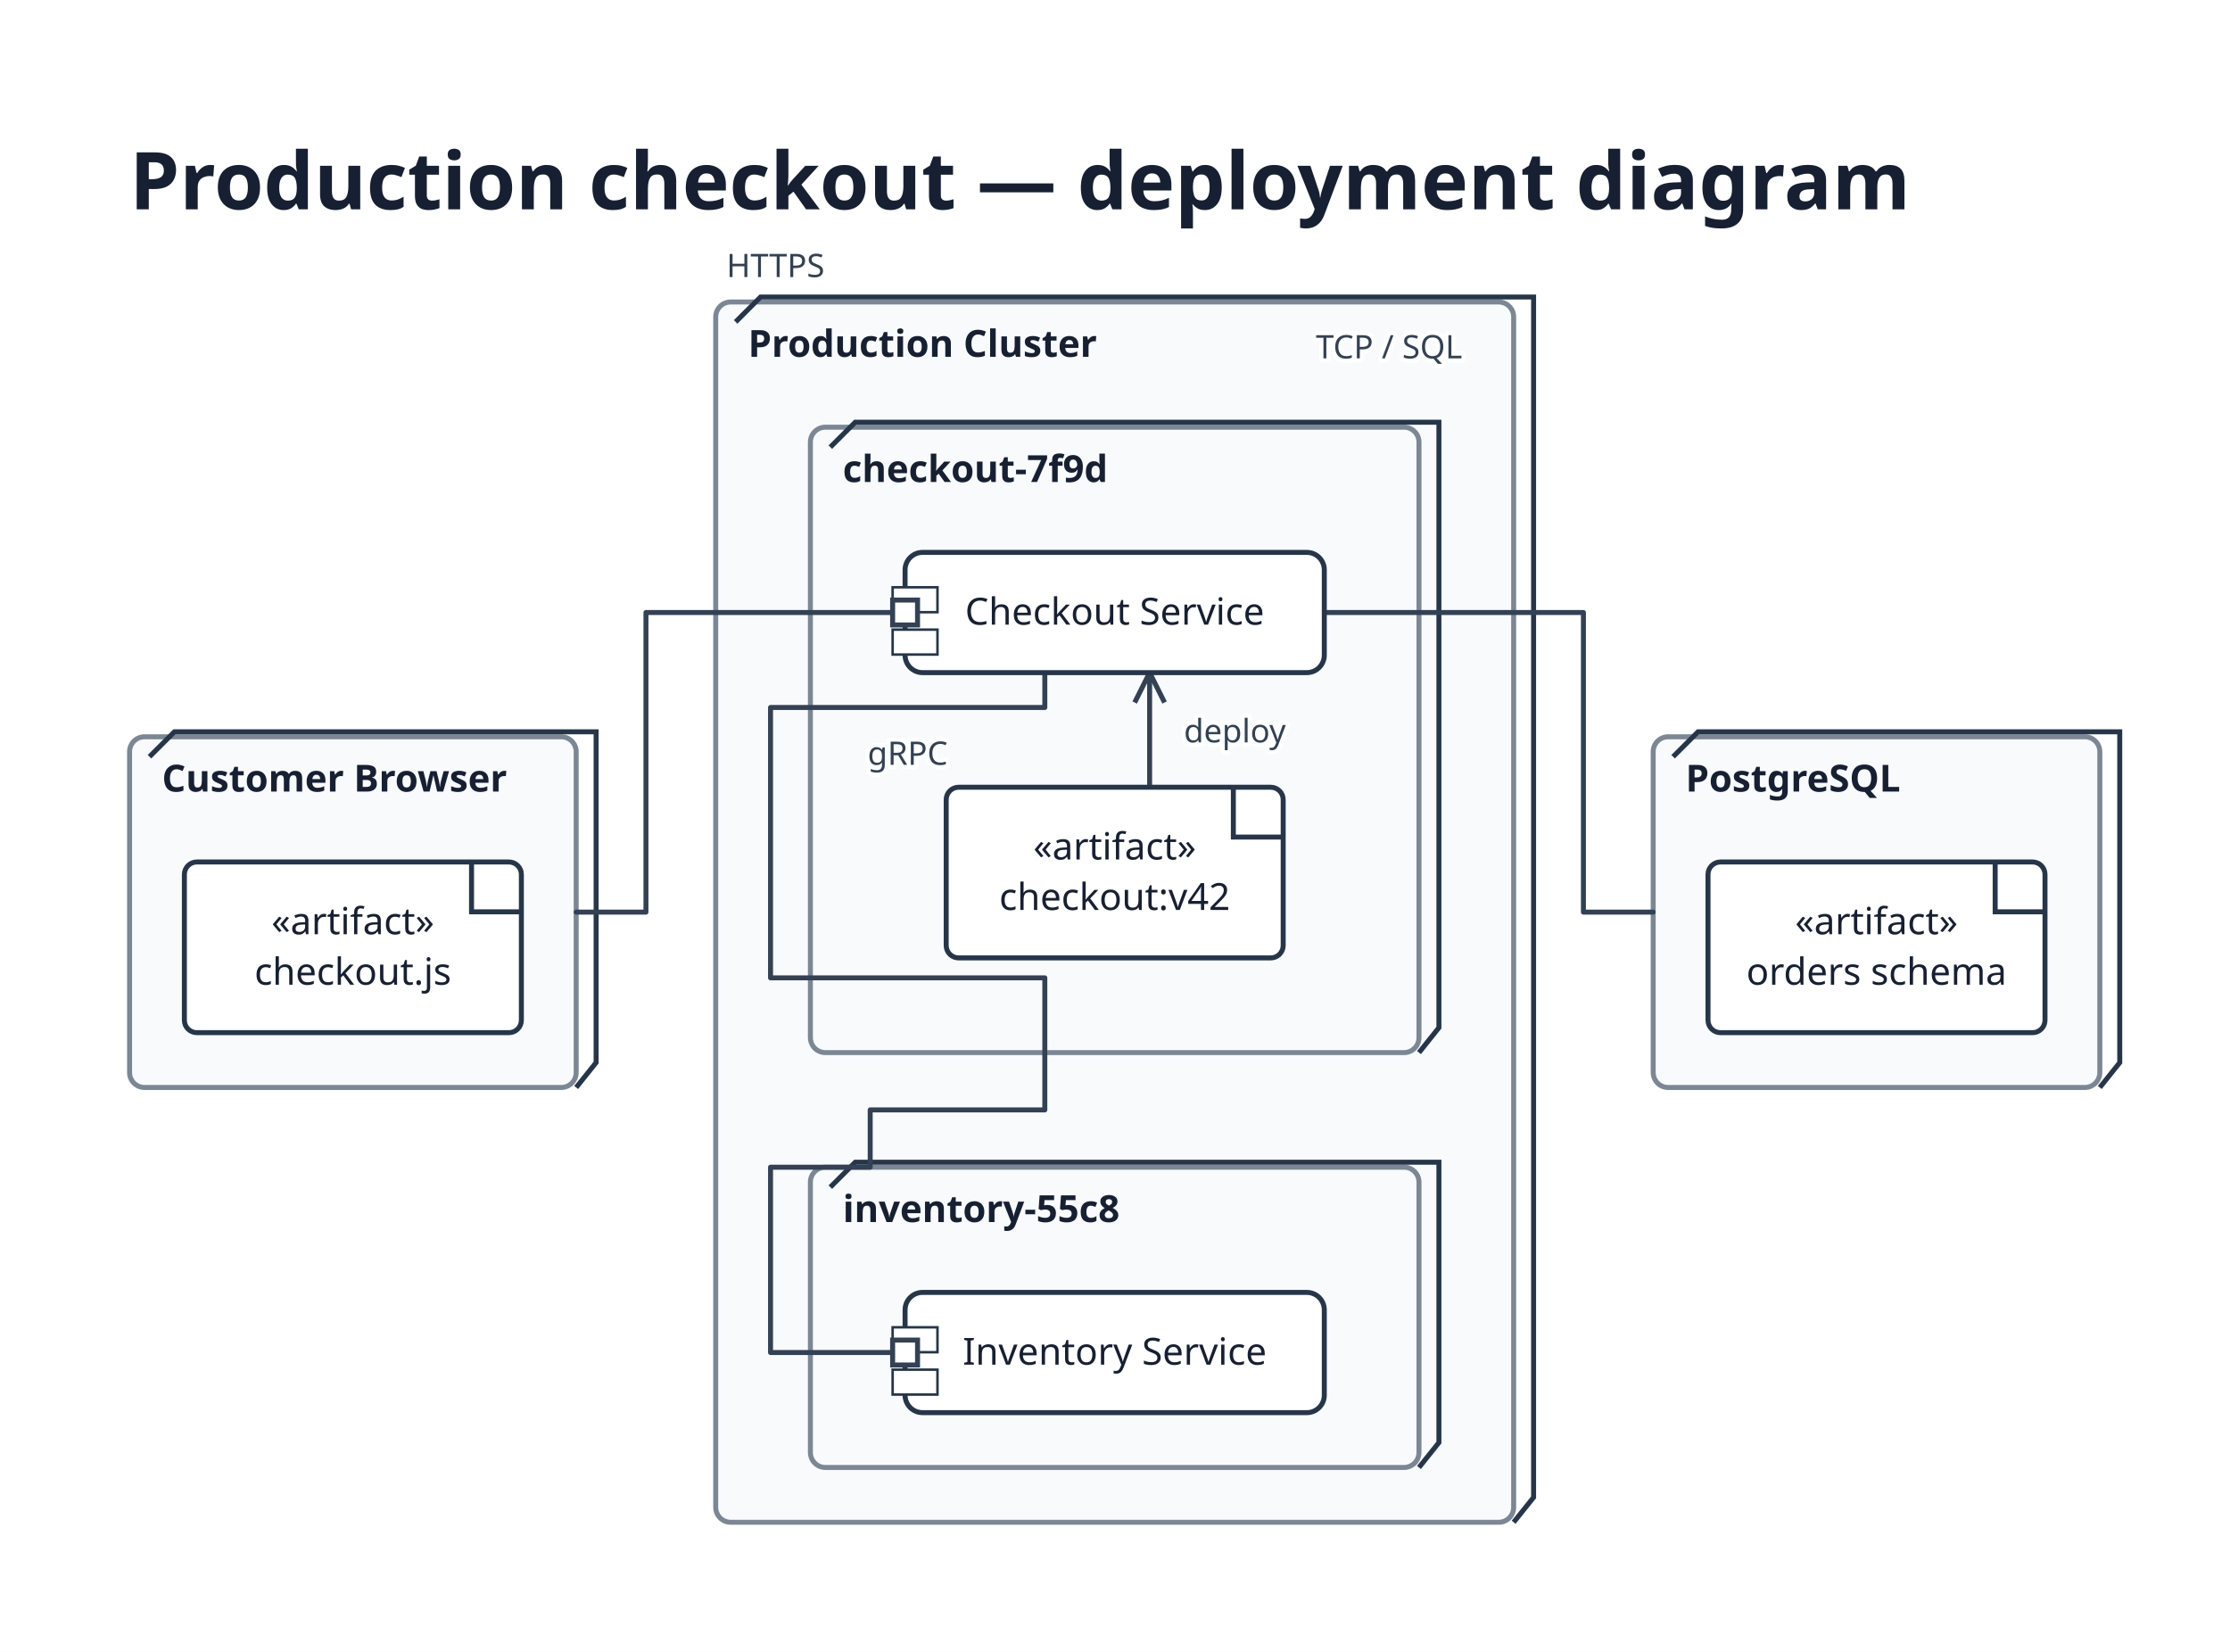
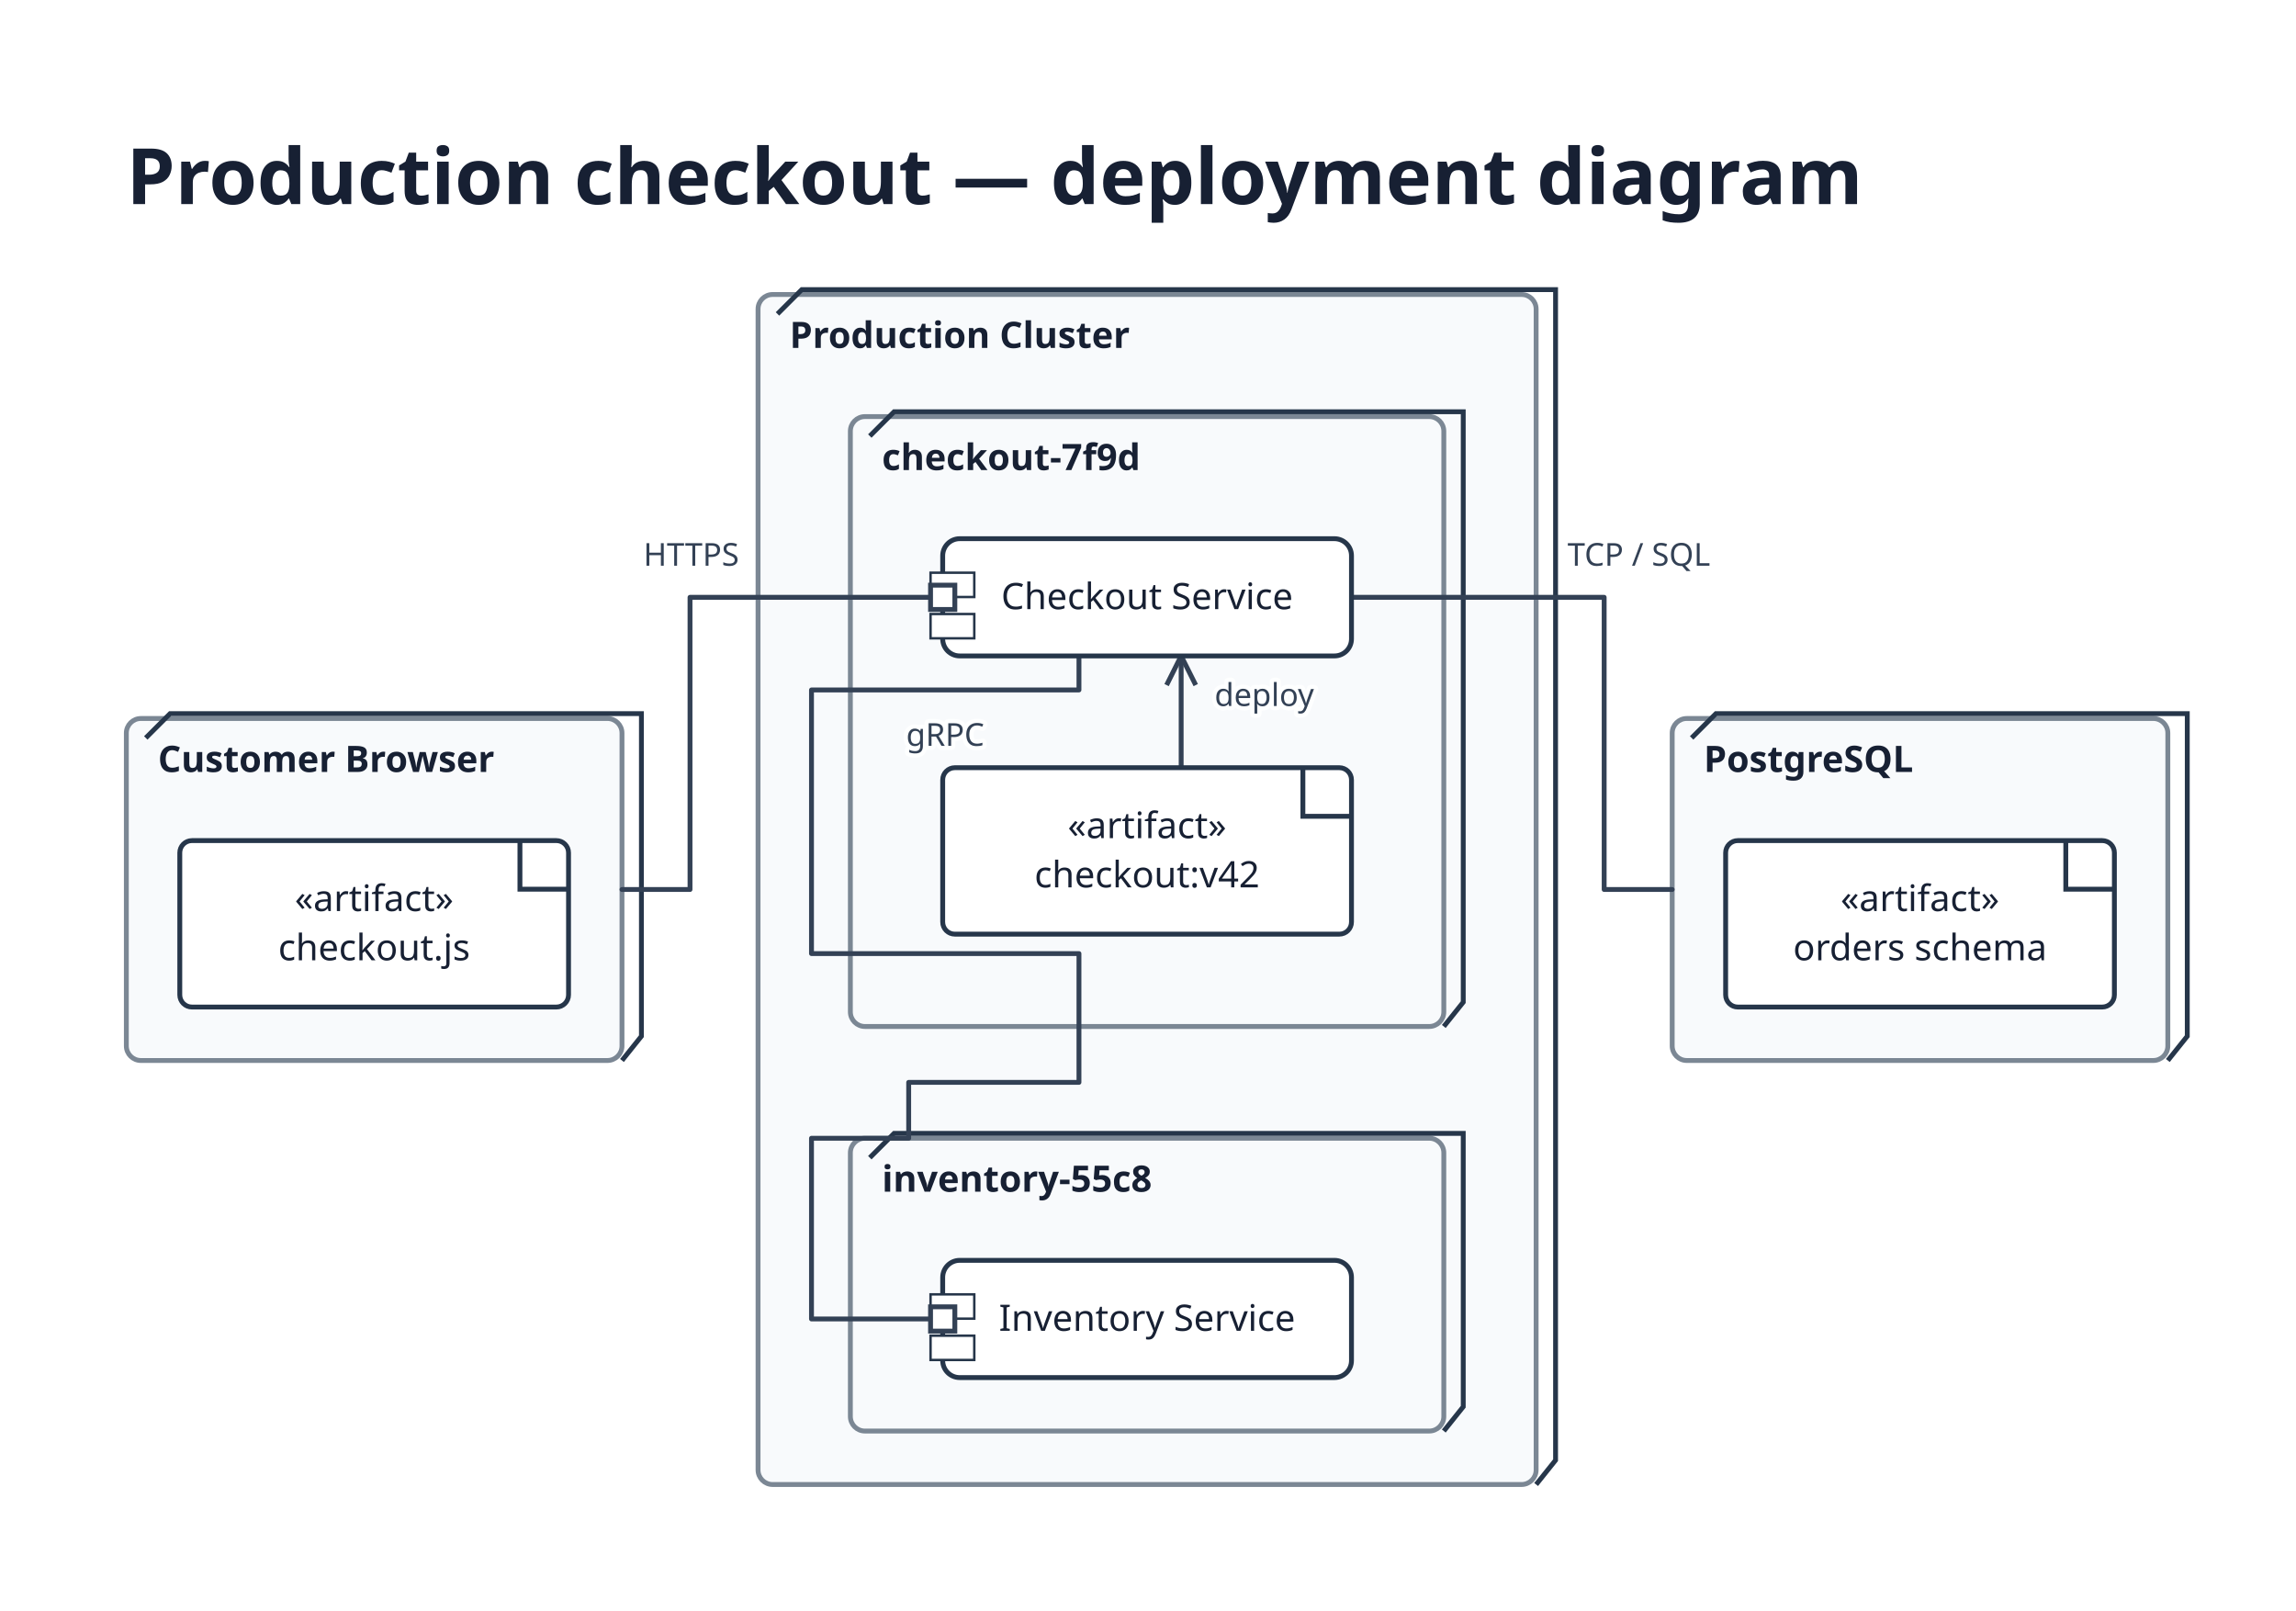
- <svg xmlns="http://www.w3.org/2000/svg" width="895" height="663" viewBox="0 0 895 663" role="img" aria-label="uml-deployment-example">
+ <svg xmlns="http://www.w3.org/2000/svg" width="945" height="663" viewBox="0 0 945 663" role="img" aria-label="uml-deployment-example">
  <rect width="100%" height="100%" fill="#ffffff" />
  <g id="boundaries">
    <g>
-       <rect x="52" y="295.7" width="179.25" height="140.75" rx="6" fill="#f8fafc" stroke="#7b8794" stroke-width="2" />
-       <path d="M 60 303.7 L 70 293.7 H 239.25 V 426.45 L 231.25 436.45" fill="none" stroke="#26364a" stroke-width="2" />
+       <rect x="52" y="295.7" width="204" height="140.75" rx="6" fill="#f8fafc" stroke="#7b8794" stroke-width="2" />
+       <path d="M 60 303.7 L 70 293.7 H 264 V 426.45 L 256 436.45" fill="none" stroke="#26364a" stroke-width="2" />
    </g>
    <g>
-       <rect x="287.25" y="121.2" width="320.25" height="489.75" rx="6" fill="#f8fafc" stroke="#7b8794" stroke-width="2" />
-       <path d="M 295.25 129.2 L 305.25 119.2 H 615.5 V 600.95 L 607.5 610.95" fill="none" stroke="#26364a" stroke-width="2" />
+       <rect x="312" y="121.2" width="320.25" height="489.75" rx="6" fill="#f8fafc" stroke="#7b8794" stroke-width="2" />
+       <path d="M 320 129.2 L 330 119.2 H 640.25 V 600.95 L 632.25 610.95" fill="none" stroke="#26364a" stroke-width="2" />
    </g>
    <g>
-       <rect x="663.5" y="295.7" width="179.25" height="140.75" rx="6" fill="#f8fafc" stroke="#7b8794" stroke-width="2" />
-       <path d="M 671.5 303.7 L 681.5 293.7 H 850.75 V 426.45 L 842.75 436.45" fill="none" stroke="#26364a" stroke-width="2" />
+       <rect x="688.25" y="295.7" width="204" height="140.75" rx="6" fill="#f8fafc" stroke="#7b8794" stroke-width="2" />
+       <path d="M 696.25 303.7 L 706.25 293.7 H 900.25 V 426.45 L 892.25 436.45" fill="none" stroke="#26364a" stroke-width="2" />
    </g>
    <g>
-       <rect x="325.25" y="171.45" width="244.25" height="251" rx="6" fill="#f8fafc" stroke="#7b8794" stroke-width="2" />
-       <path d="M 333.25 179.45 L 343.25 169.45 H 577.5 V 412.45 L 569.5 422.45" fill="none" stroke="#26364a" stroke-width="2" />
+       <rect x="350" y="171.45" width="244.25" height="251" rx="6" fill="#f8fafc" stroke="#7b8794" stroke-width="2" />
+       <path d="M 358 179.45 L 368 169.45 H 602.25 V 412.45 L 594.25 422.45" fill="none" stroke="#26364a" stroke-width="2" />
    </g>
    <g>
-       <rect x="325.25" y="468.45" width="244.25" height="120.5" rx="6" fill="#f8fafc" stroke="#7b8794" stroke-width="2" />
-       <path d="M 333.25 476.45 L 343.25 466.45 H 577.5 V 578.95 L 569.5 588.95" fill="none" stroke="#26364a" stroke-width="2" />
+       <rect x="350" y="468.45" width="244.25" height="120.5" rx="6" fill="#f8fafc" stroke="#7b8794" stroke-width="2" />
+       <path d="M 358 476.45 L 368 466.45 H 602.25 V 578.95 L 594.25 588.95" fill="none" stroke="#26364a" stroke-width="2" />
    </g>
  </g>
  <g id="corridor-dividers" />
  <g id="lines">
    <g data-line="browser-checkout">
-       <polyline points="231.25,366.075 259.25,366.075 259.25,245.825 363.25,245.825" fill="none" stroke="#334155" stroke-width="2" stroke-linejoin="round" stroke-linecap="round" />
+       <polyline points="256,366.075 284,366.075 284,245.825 388,245.825" fill="none" stroke="#334155" stroke-width="2" stroke-linejoin="round" stroke-linecap="round" />
    </g>
    <g data-line="checkout-inventory">
-       <polyline points="419.333,269.95 419.333,283.95 309.25,283.95 309.25,392.45 419.333,392.45 419.333,445.45 349.25,445.45 349.25,468.45 309.25,468.45 309.25,542.825 363.25,542.825" fill="none" stroke="#334155" stroke-width="2" stroke-linejoin="round" stroke-linecap="round" />
+       <polyline points="444.083,269.95 444.083,283.95 334,283.95 334,392.45 444.083,392.45 444.083,445.45 374,445.45 374,468.45 334,468.45 334,542.825 388,542.825" fill="none" stroke="#334155" stroke-width="2" stroke-linejoin="round" stroke-linecap="round" />
    </g>
    <g data-line="checkout-database">
-       <polyline points="531.5,245.825 635.5,245.825 635.5,366.075 663.5,366.075" fill="none" stroke="#334155" stroke-width="2" stroke-linejoin="round" stroke-linecap="round" />
+       <polyline points="556.25,245.825 660.25,245.825 660.25,366.075 688.25,366.075" fill="none" stroke="#334155" stroke-width="2" stroke-linejoin="round" stroke-linecap="round" />
    </g>
    <g data-line="image-deploys-checkout">
-       <polyline points="461.396,315.95 461.396,269.95" fill="none" stroke="#334155" stroke-width="2" stroke-linejoin="round" stroke-linecap="round" />
-       <path d="M 467.396 281.95 L 461.396 269.95 L 455.396 281.95" fill="none" stroke="#334155" stroke-width="2" stroke-linejoin="round" />
+       <polyline points="486.146,315.95 486.146,292.95 486.146,293.95 486.146,269.95" fill="none" stroke="#334155" stroke-width="2" stroke-linejoin="round" stroke-linecap="round" />
+       <path d="M 492.146 281.95 L 486.146 269.95 L 480.146 281.95" fill="none" stroke="#334155" stroke-width="2" stroke-linejoin="round" />
    </g>
  </g>
  <g id="objects">
    <g>
-       <rect x="74" y="345.95" width="135.25" height="68.5" rx="5" fill="#ffffff" stroke="#26364a" stroke-width="2" />
-       <path d="M 189.25 345.95 V 365.95 H 209.25" fill="none" stroke="#26364a" stroke-width="2" />
+       <rect x="74" y="345.95" width="160" height="68.5" rx="5" fill="#ffffff" stroke="#26364a" stroke-width="2" />
+       <path d="M 214 345.95 V 365.95 H 234" fill="none" stroke="#26364a" stroke-width="2" />
    </g>
    <g>
-       <rect x="363.25" y="221.7" width="168.25" height="48.25" rx="7" fill="#ffffff" stroke="#26364a" stroke-width="2" />
-       <rect x="358.25" y="235.7" width="18" height="10" fill="white" stroke="#26364a" />
-       <rect x="358.25" y="252.7" width="18" height="10" fill="white" stroke="#26364a" />
+       <rect x="388" y="221.7" width="168.25" height="48.25" rx="7" fill="#ffffff" stroke="#26364a" stroke-width="2" />
+       <rect x="383" y="235.7" width="18" height="10" fill="white" stroke="#26364a" />
+       <rect x="383" y="252.7" width="18" height="10" fill="white" stroke="#26364a" />
    </g>
    <g>
-       <rect x="379.75" y="315.95" width="135.25" height="68.5" rx="5" fill="#ffffff" stroke="#26364a" stroke-width="2" />
-       <path d="M 495 315.95 V 335.95 H 515" fill="none" stroke="#26364a" stroke-width="2" />
+       <rect x="388" y="315.95" width="168.25" height="68.5" rx="5" fill="#ffffff" stroke="#26364a" stroke-width="2" />
+       <path d="M 536.25 315.95 V 335.95 H 556.25" fill="none" stroke="#26364a" stroke-width="2" />
    </g>
    <g>
-       <rect x="363.25" y="518.7" width="168.25" height="48.25" rx="7" fill="#ffffff" stroke="#26364a" stroke-width="2" />
-       <rect x="358.25" y="532.7" width="18" height="10" fill="white" stroke="#26364a" />
-       <rect x="358.25" y="549.7" width="18" height="10" fill="white" stroke="#26364a" />
+       <rect x="388" y="518.7" width="168.25" height="48.25" rx="7" fill="#ffffff" stroke="#26364a" stroke-width="2" />
+       <rect x="383" y="532.7" width="18" height="10" fill="white" stroke="#26364a" />
+       <rect x="383" y="549.7" width="18" height="10" fill="white" stroke="#26364a" />
    </g>
    <g>
-       <rect x="685.5" y="345.95" width="135.25" height="68.5" rx="5" fill="#ffffff" stroke="#26364a" stroke-width="2" />
-       <path d="M 800.75 345.95 V 365.95 H 820.75" fill="none" stroke="#26364a" stroke-width="2" />
+       <rect x="710.25" y="345.95" width="160" height="68.5" rx="5" fill="#ffffff" stroke="#26364a" stroke-width="2" />
+       <path d="M 850.25 345.95 V 365.95 H 870.25" fill="none" stroke="#26364a" stroke-width="2" />
    </g>
  </g>
  <g id="ports">
-     <rect x="358.25" y="240.825" width="10" height="10" fill="white" stroke="#334155" stroke-width="2" />
-     <rect x="358.25" y="537.825" width="10" height="10" fill="white" stroke="#334155" stroke-width="2" />
+     <rect x="383" y="240.825" width="10" height="10" fill="white" stroke="#334155" stroke-width="2" />
+     <rect x="383" y="537.825" width="10" height="10" fill="white" stroke="#334155" stroke-width="2" />
  </g>
  <g id="text">
    <text x="52" y="84" text-anchor="start" fill="#172033" font-family="ui-rounded, 'Comic Sans MS', sans-serif" font-size="32" font-weight="700">Production checkout — deployment diagram</text>
    <text x="65" y="317.7" text-anchor="start" fill="#172033" font-family="ui-rounded, 'Comic Sans MS', sans-serif" font-size="15" font-weight="700">Customer Browser</text>
-     <text x="141.625" y="374.95" text-anchor="middle" fill="#172033" font-family="ui-rounded, 'Comic Sans MS', sans-serif" font-size="15" font-weight="450">«artifact»</text>
-     <text x="141.625" y="395.2" text-anchor="middle" fill="#172033" font-family="ui-rounded, 'Comic Sans MS', sans-serif" font-size="15" font-weight="450">checkout.js</text>
-     <text x="300.25" y="143.2" text-anchor="start" fill="#172033" font-family="ui-rounded, 'Comic Sans MS', sans-serif" font-size="15" font-weight="700">Production Cluster</text>
-     <text x="338.25" y="193.45" text-anchor="start" fill="#172033" font-family="ui-rounded, 'Comic Sans MS', sans-serif" font-size="15" font-weight="700">checkout-7f9d</text>
-     <text x="447.375" y="250.7" text-anchor="middle" fill="#172033" font-family="ui-rounded, 'Comic Sans MS', sans-serif" font-size="15" font-weight="450">Checkout Service</text>
-     <text x="447.375" y="344.95" text-anchor="middle" fill="#172033" font-family="ui-rounded, 'Comic Sans MS', sans-serif" font-size="15" font-weight="450">«artifact»</text>
-     <text x="447.375" y="365.2" text-anchor="middle" fill="#172033" font-family="ui-rounded, 'Comic Sans MS', sans-serif" font-size="15" font-weight="450">checkout:v42</text>
-     <text x="338.25" y="490.45" text-anchor="start" fill="#172033" font-family="ui-rounded, 'Comic Sans MS', sans-serif" font-size="15" font-weight="700">inventory-55c8</text>
-     <text x="447.375" y="547.7" text-anchor="middle" fill="#172033" font-family="ui-rounded, 'Comic Sans MS', sans-serif" font-size="15" font-weight="450">Inventory Service</text>
-     <text x="676.5" y="317.7" text-anchor="start" fill="#172033" font-family="ui-rounded, 'Comic Sans MS', sans-serif" font-size="15" font-weight="700">PostgreSQL</text>
-     <text x="753.125" y="374.95" text-anchor="middle" fill="#172033" font-family="ui-rounded, 'Comic Sans MS', sans-serif" font-size="15" font-weight="450">«artifact»</text>
-     <text x="753.125" y="395.2" text-anchor="middle" fill="#172033" font-family="ui-rounded, 'Comic Sans MS', sans-serif" font-size="15" font-weight="450">orders schema</text>
+     <text x="154" y="374.95" text-anchor="middle" fill="#172033" font-family="ui-rounded, 'Comic Sans MS', sans-serif" font-size="15" font-weight="450">«artifact»</text>
+     <text x="154" y="395.2" text-anchor="middle" fill="#172033" font-family="ui-rounded, 'Comic Sans MS', sans-serif" font-size="15" font-weight="450">checkout.js</text>
+     <text x="325" y="143.2" text-anchor="start" fill="#172033" font-family="ui-rounded, 'Comic Sans MS', sans-serif" font-size="15" font-weight="700">Production Cluster</text>
+     <text x="363" y="193.45" text-anchor="start" fill="#172033" font-family="ui-rounded, 'Comic Sans MS', sans-serif" font-size="15" font-weight="700">checkout-7f9d</text>
+     <text x="472.125" y="250.7" text-anchor="middle" fill="#172033" font-family="ui-rounded, 'Comic Sans MS', sans-serif" font-size="15" font-weight="450">Checkout Service</text>
+     <text x="472.125" y="344.95" text-anchor="middle" fill="#172033" font-family="ui-rounded, 'Comic Sans MS', sans-serif" font-size="15" font-weight="450">«artifact»</text>
+     <text x="472.125" y="365.2" text-anchor="middle" fill="#172033" font-family="ui-rounded, 'Comic Sans MS', sans-serif" font-size="15" font-weight="450">checkout:v42</text>
+     <text x="363" y="490.45" text-anchor="start" fill="#172033" font-family="ui-rounded, 'Comic Sans MS', sans-serif" font-size="15" font-weight="700">inventory-55c8</text>
+     <text x="472.125" y="547.7" text-anchor="middle" fill="#172033" font-family="ui-rounded, 'Comic Sans MS', sans-serif" font-size="15" font-weight="450">Inventory Service</text>
+     <text x="701.25" y="317.7" text-anchor="start" fill="#172033" font-family="ui-rounded, 'Comic Sans MS', sans-serif" font-size="15" font-weight="700">PostgreSQL</text>
+     <text x="790.25" y="374.95" text-anchor="middle" fill="#172033" font-family="ui-rounded, 'Comic Sans MS', sans-serif" font-size="15" font-weight="450">«artifact»</text>
+     <text x="790.25" y="395.2" text-anchor="middle" fill="#172033" font-family="ui-rounded, 'Comic Sans MS', sans-serif" font-size="15" font-weight="450">orders schema</text>
    <g data-line-label="browser-checkout">
-       <text x="311.25" y="111.2" text-anchor="middle" font-family="ui-rounded, sans-serif" font-size="13" fill="#334155" stroke="#ffffff" stroke-opacity=".92" stroke-width="3.5" stroke-linejoin="round" paint-order="stroke fill">HTTPS</text>
+       <text x="284.5" y="232.825" text-anchor="middle" font-family="ui-rounded, sans-serif" font-size="13" fill="#334155" stroke="#ffffff" stroke-opacity=".92" stroke-width="3.5" stroke-linejoin="round" paint-order="stroke fill">HTTPS</text>
    </g>
    <g data-line-label="checkout-inventory">
-       <text x="364.292" y="306.95" text-anchor="middle" font-family="ui-rounded, sans-serif" font-size="13" fill="#334155" stroke="#ffffff" stroke-opacity=".92" stroke-width="3.5" stroke-linejoin="round" paint-order="stroke fill">gRPC</text>
+       <text x="389.042" y="306.95" text-anchor="middle" font-family="ui-rounded, sans-serif" font-size="13" fill="#334155" stroke="#ffffff" stroke-opacity=".92" stroke-width="3.5" stroke-linejoin="round" paint-order="stroke fill">gRPC</text>
    </g>
    <g data-line-label="checkout-database">
-       <text x="557.5" y="143.825" text-anchor="middle" font-family="ui-rounded, sans-serif" font-size="13" fill="#334155" stroke="#ffffff" stroke-opacity=".92" stroke-width="3.5" stroke-linejoin="round" paint-order="stroke fill">TCP / SQL</text>
+       <text x="674.55" y="232.825" text-anchor="middle" font-family="ui-rounded, sans-serif" font-size="13" fill="#334155" stroke="#ffffff" stroke-opacity=".92" stroke-width="3.5" stroke-linejoin="round" paint-order="stroke fill">TCP / SQL</text>
    </g>
    <g data-line-label="image-deploys-checkout">
-       <text x="495.596" y="297.95" text-anchor="middle" font-family="ui-rounded, sans-serif" font-size="13" fill="#334155" stroke="#ffffff" stroke-opacity=".92" stroke-width="3.5" stroke-linejoin="round" paint-order="stroke fill">deploy</text>
+       <text x="520.346" y="290.55" text-anchor="middle" font-family="ui-rounded, sans-serif" font-size="13" fill="#334155" stroke="#ffffff" stroke-opacity=".92" stroke-width="3.5" stroke-linejoin="round" paint-order="stroke fill">deploy</text>
    </g>
  </g>
</svg>
